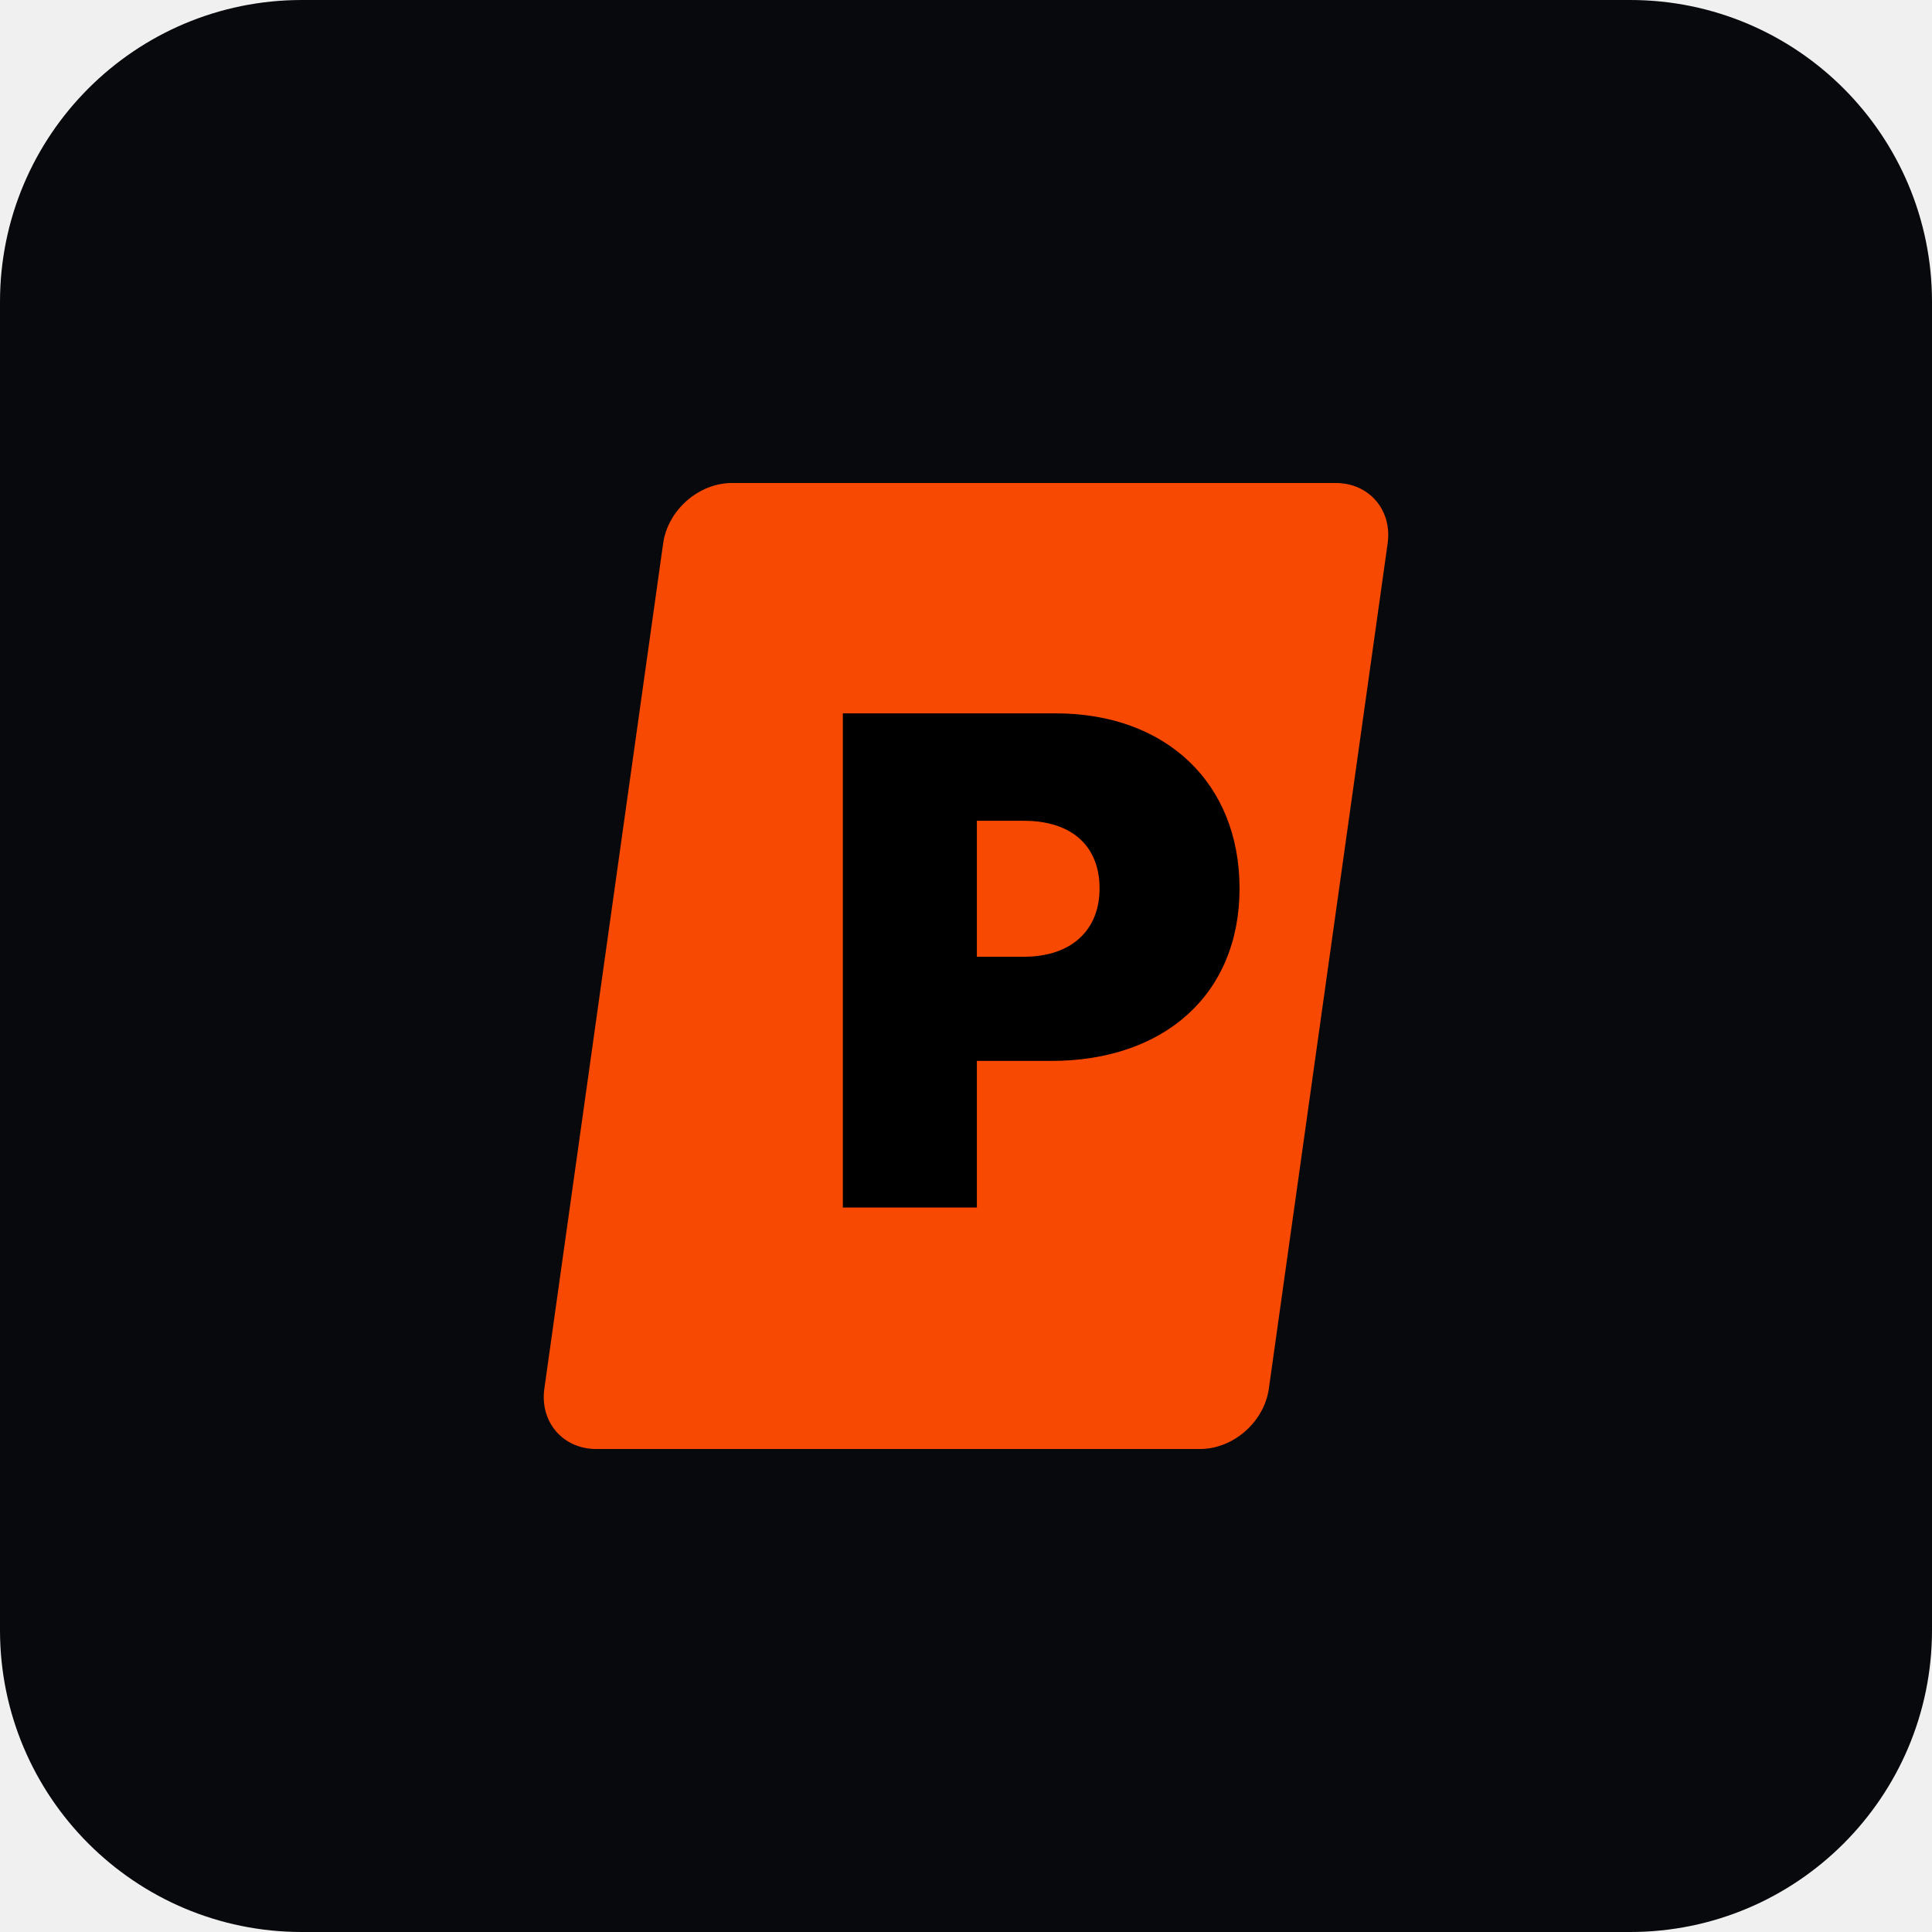
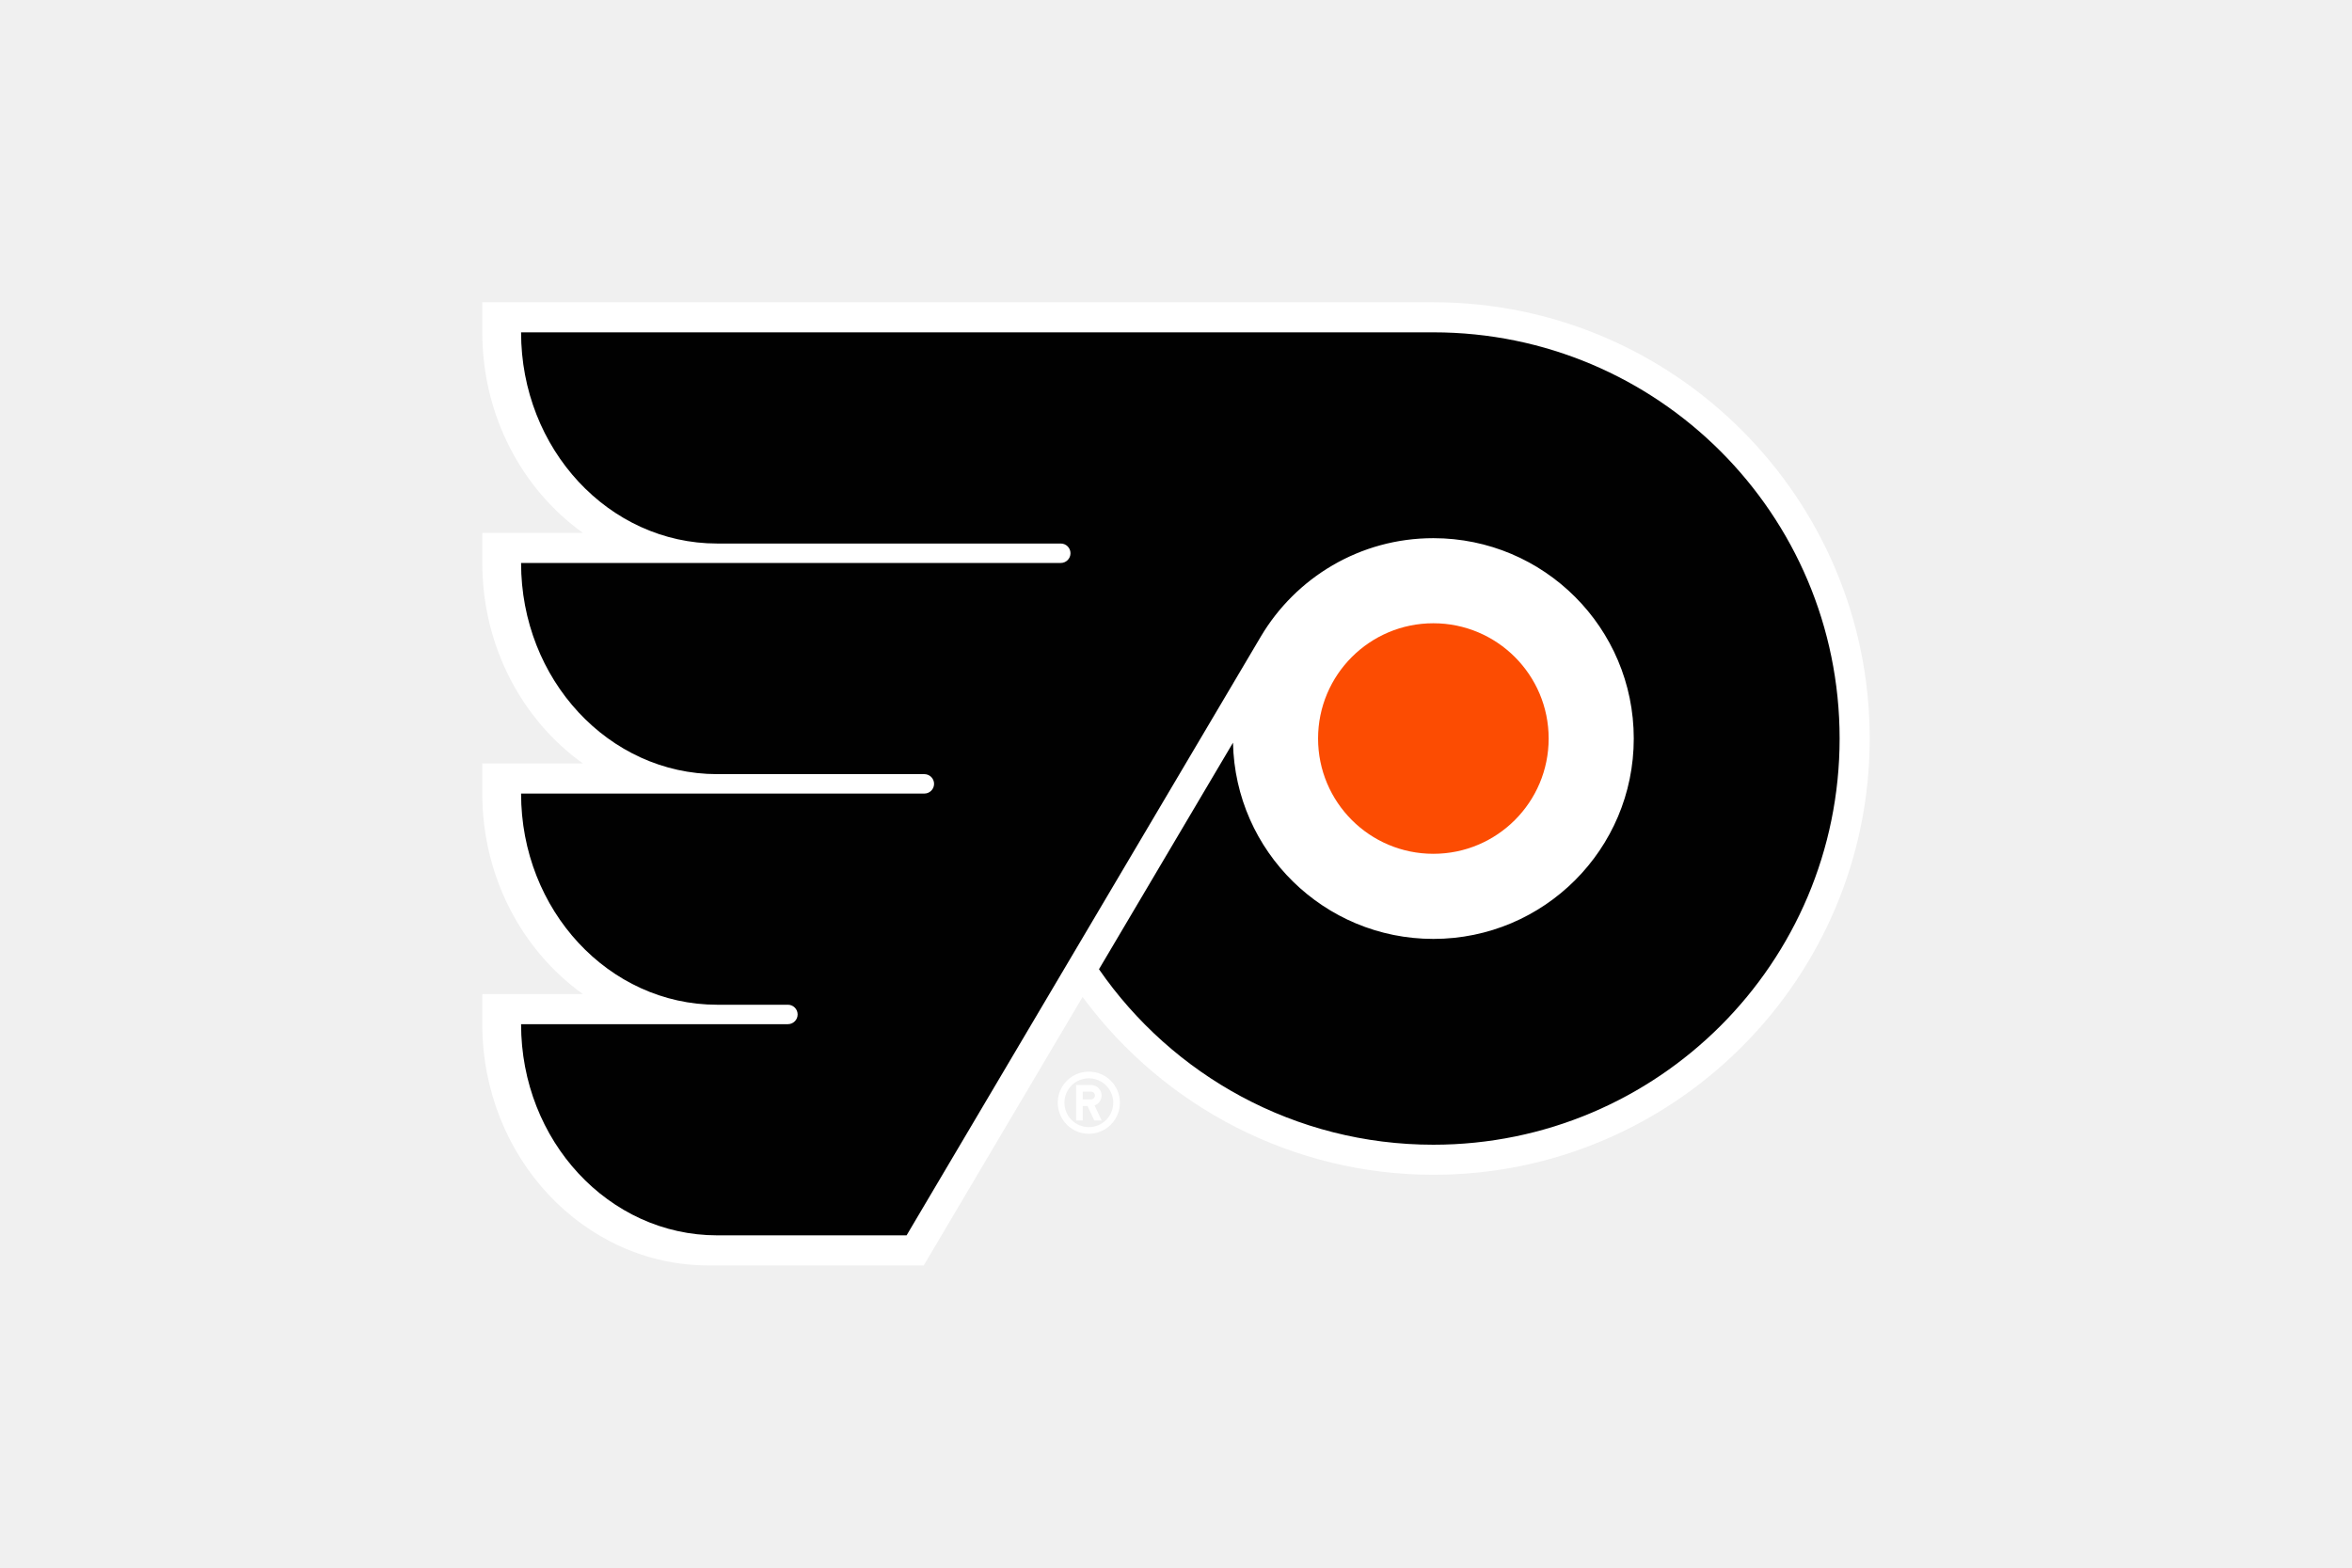
- <svg xmlns="http://www.w3.org/2000/svg" viewBox="0 0 512 512">
-   <rect width="512" height="512" rx="80" fill="#08090C" />
-   <g transform="translate(256 256) skewX(-8) translate(-96 -128)">
-     <rect x="0" y="0" width="192" height="256" rx="16" fill="#F74902" />
-     <text x="96" y="192" text-anchor="middle" font-family="system-ui, -apple-system, sans-serif" font-size="180" font-weight="900" fill="#000" transform="skewX(8)">P</text>
-   </g>
+ <svg xmlns="http://www.w3.org/2000/svg" viewBox="0 0 960 640">
+   <path fill="#fff" d="M444.425 437.492c-7.005 0-12.69 5.675-12.69 12.683 0 7 5.686 12.686 12.689 12.686s12.68-5.686 12.68-12.685c0-7.009-5.677-12.685-12.68-12.685zm0 22.647a9.97 9.97 0 0 1-7.048-2.914 9.95 9.95 0 0 1-2.916-7.048 9.95 9.95 0 0 1 9.963-9.957c5.505 0 9.961 4.452 9.961 9.957s-4.456 9.963-9.961 9.963zm5.211-12.904a4.3 4.3 0 0 0-1.262-3.04 4.3 4.3 0 0 0-3.042-1.257h-6.112v14.48h2.717v-5.88h1.95l2.745 5.88h3.004l-2.866-6.132a4.31 4.31 0 0 0 2.867-4.05zm-4.304 1.583h-3.395v-3.169h3.395a1.59 1.59 0 0 1 1.587 1.587 1.585 1.585 0 0 1-1.587 1.583" />
+   <path fill="#fff" d="M585.043 123.399H196.855v12.275c0 34.1 16.329 64.182 41.064 81.87h-41.064v12.282c0 34.09 16.329 64.167 41.064 81.858h-41.064v12.284c0 34.09 16.329 64.166 41.064 81.856h-41.064v12.29c0 54.304 41.407 98.487 92.304 98.487h87.877l64.83-109.599c33.551 45.452 86.549 72.601 143.177 72.601 98.205 0 178.102-79.896 178.102-178.098S683.248 123.4 585.043 123.4" />
+   <path fill="#010101" d="M585.042 135.675h-372.36c0 47.62 35.828 86.217 80.025 86.217h140.268c2.184 0 3.96 1.776 3.96 3.965s-1.776 3.97-3.96 3.97H212.682c0 47.611 35.828 86.21 80.025 86.21h84.58a3.97 3.97 0 0 1 3.966 3.972 3.97 3.97 0 0 1-3.966 3.96H212.683c0 47.61 35.827 86.21 80.024 86.21H321.6a3.965 3.965 0 0 1 3.965 3.965 3.97 3.97 0 0 1-3.965 3.971H212.683c0 47.604 35.827 86.206 80.024 86.206h77.331L514.593 259.92c14.24-24.072 40.454-40.215 70.449-40.215 45.177 0 81.8 36.623 81.8 81.802s-36.623 81.8-81.8 81.8c-44.609 0-80.875-35.717-81.779-80.114l-54.701 92.491c29.918 43.272 79.881 71.642 136.48 71.642 91.58 0 165.822-74.245 165.822-165.819s-74.243-165.832-165.822-165.832" />
+   <path fill="#fc4c02" d="M585.043 254.444c-25.992 0-47.054 21.069-47.054 47.062s21.062 47.053 47.054 47.053 47.061-21.072 47.061-47.054-21.067-47.062-47.061-47.062" />
</svg>
